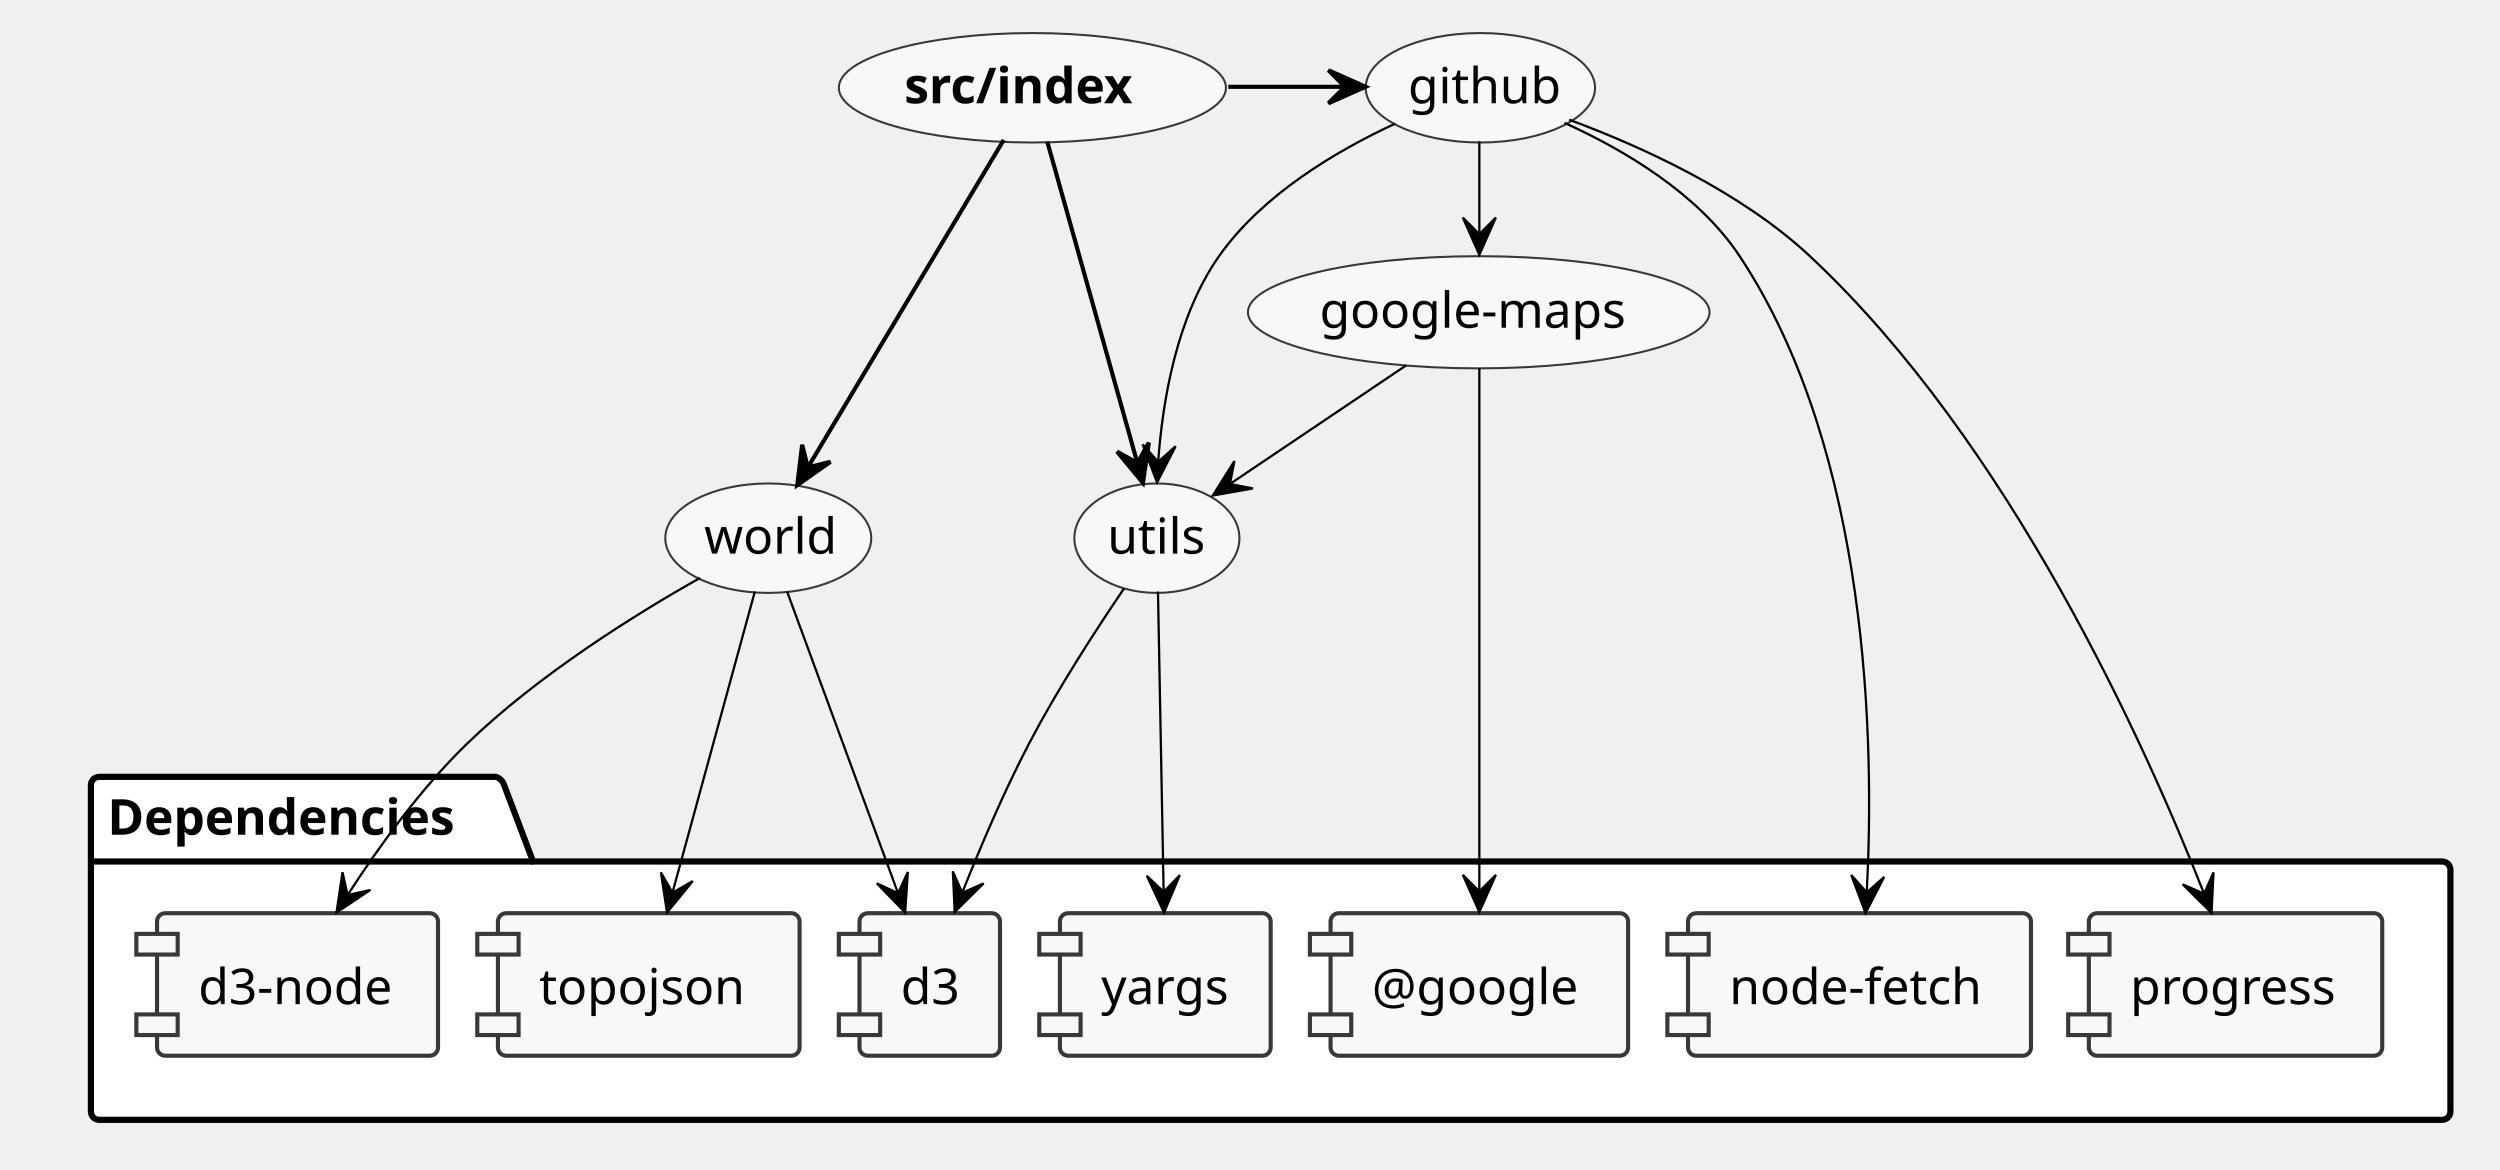
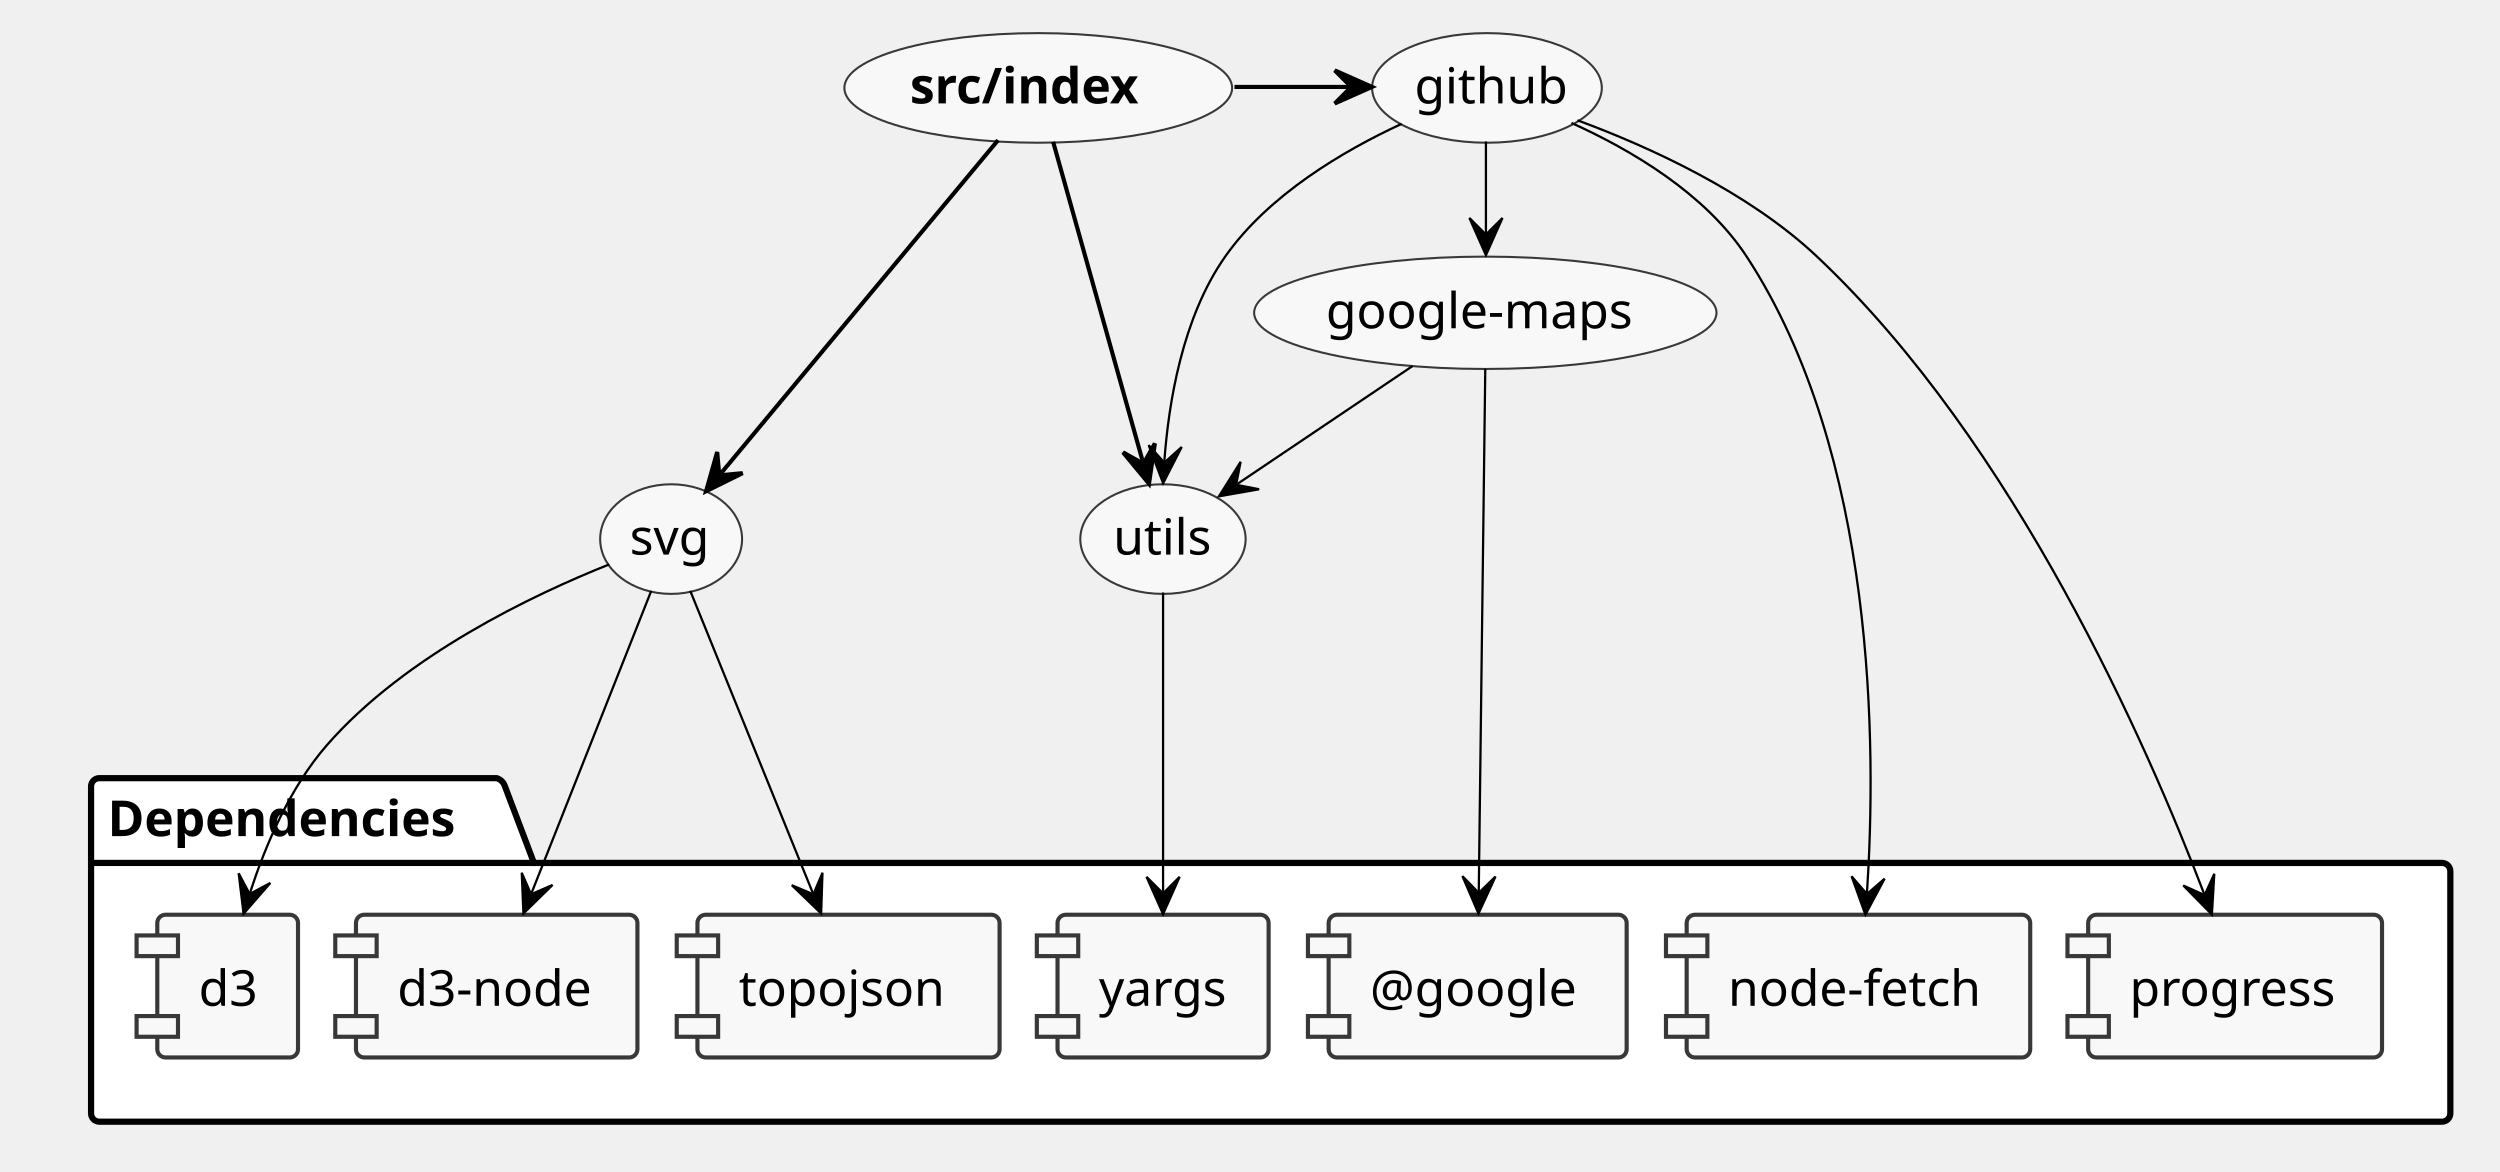
- <svg xmlns="http://www.w3.org/2000/svg" contentScriptType="application/ecmascript" contentStyleType="text/css" height="283px" preserveAspectRatio="none" style="width:605px;height:283px;" version="1.1" viewBox="0 0 605 283" width="605px" zoomAndPan="magnify">
+ <svg xmlns="http://www.w3.org/2000/svg" contentScriptType="application/ecmascript" contentStyleType="text/css" height="283px" preserveAspectRatio="none" style="width:604px;height:283px;" version="1.1" viewBox="0 0 604 283" width="604px" zoomAndPan="magnify">
  <defs />
  <g>
-     <path d="M24,188 L120,188 A3,3 0 0 1 122,190 L129,208.484 L591,208.484 A2,2 0 0 1 593,210.484 L593,269 A2,2 0 0 1 591,271 L24,271 A2,2 0 0 1 22,269 L22,190 A2,2 0 0 1 24,188 " fill="#FFFFFF" style="stroke: #000000; stroke-width: 1.5;" />
+     <path d="M24,188 L120,188 A3,3 0 0 1 122,190 L129,208.484 L590,208.484 A2,2 0 0 1 592,210.484 L592,269 A2,2 0 0 1 590,271 L24,271 A2,2 0 0 1 22,269 L22,190 A2,2 0 0 1 24,188 " fill="#FFFFFF" style="stroke: #000000; stroke-width: 1.5;" />
    <line style="stroke: #000000; stroke-width: 1.5;" x1="22" x2="129" y1="208.484" y2="208.484" />
    <text fill="#000000" font-family="Tahoma, sans-serif" font-size="12" font-weight="bold" lengthAdjust="spacingAndGlyphs" textLength="94" x="26" y="202.006">Dependencies</text>
-     <rect fill="#F8F8F8" height="34.484" rx="2" ry="2" style="stroke: #383838; stroke-width: 1.0;" width="72" x="322" y="221" />
-     <rect fill="#F8F8F8" height="5" style="stroke: #383838; stroke-width: 1.0;" width="10" x="317" y="226" />
-     <rect fill="#F8F8F8" height="5" style="stroke: #383838; stroke-width: 1.0;" width="10" x="317" y="245.484" />
-     <text fill="#000000" font-family="Tahoma, sans-serif" font-size="12" lengthAdjust="spacingAndGlyphs" textLength="52" x="332" y="243.006">@google</text>
-     <rect fill="#F8F8F8" height="34.484" rx="2" ry="2" style="stroke: #383838; stroke-width: 1.0;" width="34" x="208" y="221" />
-     <rect fill="#F8F8F8" height="5" style="stroke: #383838; stroke-width: 1.0;" width="10" x="203" y="226" />
-     <rect fill="#F8F8F8" height="5" style="stroke: #383838; stroke-width: 1.0;" width="10" x="203" y="245.484" />
-     <text fill="#000000" font-family="Tahoma, sans-serif" font-size="12" lengthAdjust="spacingAndGlyphs" textLength="14" x="218" y="243.006">d3</text>
-     <rect fill="#F8F8F8" height="34.484" rx="2" ry="2" style="stroke: #383838; stroke-width: 1.0;" width="68" x="38" y="221" />
+     <rect fill="#F8F8F8" height="34.484" rx="2" ry="2" style="stroke: #383838; stroke-width: 1.0;" width="72" x="321" y="221" />
+     <rect fill="#F8F8F8" height="5" style="stroke: #383838; stroke-width: 1.0;" width="10" x="316" y="226" />
+     <rect fill="#F8F8F8" height="5" style="stroke: #383838; stroke-width: 1.0;" width="10" x="316" y="245.484" />
+     <text fill="#000000" font-family="Tahoma, sans-serif" font-size="12" lengthAdjust="spacingAndGlyphs" textLength="52" x="331" y="243.006">@google</text>
+     <rect fill="#F8F8F8" height="34.484" rx="2" ry="2" style="stroke: #383838; stroke-width: 1.0;" width="34" x="38" y="221" />
    <rect fill="#F8F8F8" height="5" style="stroke: #383838; stroke-width: 1.0;" width="10" x="33" y="226" />
    <rect fill="#F8F8F8" height="5" style="stroke: #383838; stroke-width: 1.0;" width="10" x="33" y="245.484" />
-     <text fill="#000000" font-family="Tahoma, sans-serif" font-size="12" lengthAdjust="spacingAndGlyphs" textLength="48" x="48" y="243.006">d3-node</text>
-     <rect fill="#F8F8F8" height="34.484" rx="2" ry="2" style="stroke: #383838; stroke-width: 1.0;" width="83" x="408.5" y="221" />
-     <rect fill="#F8F8F8" height="5" style="stroke: #383838; stroke-width: 1.0;" width="10" x="403.5" y="226" />
-     <rect fill="#F8F8F8" height="5" style="stroke: #383838; stroke-width: 1.0;" width="10" x="403.5" y="245.484" />
-     <text fill="#000000" font-family="Tahoma, sans-serif" font-size="12" lengthAdjust="spacingAndGlyphs" textLength="63" x="418.5" y="243.006">node-fetch</text>
-     <rect fill="#F8F8F8" height="34.484" rx="2" ry="2" style="stroke: #383838; stroke-width: 1.0;" width="71" x="505.5" y="221" />
-     <rect fill="#F8F8F8" height="5" style="stroke: #383838; stroke-width: 1.0;" width="10" x="500.5" y="226" />
-     <rect fill="#F8F8F8" height="5" style="stroke: #383838; stroke-width: 1.0;" width="10" x="500.5" y="245.484" />
-     <text fill="#000000" font-family="Tahoma, sans-serif" font-size="12" lengthAdjust="spacingAndGlyphs" textLength="51" x="515.5" y="243.006">progress</text>
-     <rect fill="#F8F8F8" height="34.484" rx="2" ry="2" style="stroke: #383838; stroke-width: 1.0;" width="73" x="120.5" y="221" />
-     <rect fill="#F8F8F8" height="5" style="stroke: #383838; stroke-width: 1.0;" width="10" x="115.5" y="226" />
-     <rect fill="#F8F8F8" height="5" style="stroke: #383838; stroke-width: 1.0;" width="10" x="115.5" y="245.484" />
-     <text fill="#000000" font-family="Tahoma, sans-serif" font-size="12" lengthAdjust="spacingAndGlyphs" textLength="53" x="130.5" y="243.006">topojson</text>
-     <rect fill="#F8F8F8" height="34.484" rx="2" ry="2" style="stroke: #383838; stroke-width: 1.0;" width="51" x="256.5" y="221" />
-     <rect fill="#F8F8F8" height="5" style="stroke: #383838; stroke-width: 1.0;" width="10" x="251.5" y="226" />
-     <rect fill="#F8F8F8" height="5" style="stroke: #383838; stroke-width: 1.0;" width="10" x="251.5" y="245.484" />
-     <text fill="#000000" font-family="Tahoma, sans-serif" font-size="12" lengthAdjust="spacingAndGlyphs" textLength="31" x="266.5" y="243.006">yargs</text>
-     <ellipse cx="358.249" cy="21.242" fill="#F8F8F8" rx="27.749" ry="13.242" style="stroke: #383838; stroke-width: 0.5;" />
-     <text fill="#000000" font-family="Tahoma, sans-serif" font-size="12" lengthAdjust="spacingAndGlyphs" textLength="35" x="340.749" y="24.984">github</text>
-     <ellipse cx="357.853" cy="75.571" fill="#F8F8F8" rx="55.853" ry="13.571" style="stroke: #383838; stroke-width: 0.5;" />
-     <text fill="#000000" font-family="Tahoma, sans-serif" font-size="12" lengthAdjust="spacingAndGlyphs" textLength="77" x="319.353" y="79.313">google-maps</text>
-     <ellipse cx="249.841" cy="21.242" fill="#F8F8F8" rx="46.841" ry="13.242" style="stroke: #383838; stroke-width: 0.5;" />
-     <text fill="#000000" font-family="Tahoma, sans-serif" font-size="12" font-weight="bold" lengthAdjust="spacingAndGlyphs" textLength="62" x="218.841" y="24.984">src/index</text>
-     <ellipse cx="279.971" cy="130.242" fill="#F8F8F8" rx="19.971" ry="13.242" style="stroke: #383838; stroke-width: 0.5;" />
-     <text fill="#000000" font-family="Tahoma, sans-serif" font-size="12" lengthAdjust="spacingAndGlyphs" textLength="24" x="267.971" y="133.984">utils</text>
-     <ellipse cx="185.92" cy="130.242" fill="#F8F8F8" rx="24.92" ry="13.242" style="stroke: #383838; stroke-width: 0.5;" />
-     <text fill="#000000" font-family="Tahoma, sans-serif" font-size="12" lengthAdjust="spacingAndGlyphs" textLength="31" x="170.42" y="133.984">world</text>
-     <path d="M358,34.177 C358,40.742 358,48.975 358,56.288 " fill="none" id="github-google-maps" style="stroke: #000000; stroke-width: 0.55;" />
-     <polygon fill="#000000" points="358,61.657,362,52.657,358,56.657,354,52.657,358,61.657" style="stroke: #000000; stroke-width: 0.55;" />
-     <path d="M378.614,29.741 C392.83,36.179 410.918,46.767 421,62 C452.622,109.779 453.598,180.539 451.771,215.643 " fill="none" id="github-node-fetch" style="stroke: #000000; stroke-width: 0.55;" />
-     <polygon fill="#000000" points="451.458,220.962,455.98,212.213,451.752,215.971,447.994,211.742,451.458,220.962" style="stroke: #000000; stroke-width: 0.55;" />
-     <path d="M379.733,28.975 C397.09,35.396 421.204,46.314 438,62 C486.378,107.18 519.2,180.228 533.259,215.959 " fill="none" id="github-progress" style="stroke: #000000; stroke-width: 0.55;" />
-     <polygon fill="#000000" points="535.197,220.952,535.67,211.115,533.388,216.291,528.212,214.009,535.197,220.952" style="stroke: #000000; stroke-width: 0.55;" />
-     <path d="M337.642,29.916 C323.55,36.438 305.505,47.055 295,62 C284.683,76.678 281.312,97.257 280.286,111.724 " fill="none" id="github-utils" style="stroke: #000000; stroke-width: 0.55;" />
-     <polygon fill="#000000" points="280.006,116.755,284.501,107.992,280.284,111.763,276.514,107.546,280.006,116.755" style="stroke: #000000; stroke-width: 0.55;" />
-     <path d="M358,89.094 C358,116.451 358,181.571 358,215.543 " fill="none" id="google-maps-@google" style="stroke: #000000; stroke-width: 0.55;" />
-     <polygon fill="#000000" points="358,220.718,362,211.718,358,215.718,354,211.718,358,220.718" style="stroke: #000000; stroke-width: 0.55;" />
-     <path d="M340.301,88.413 C327.651,96.927 310.688,108.345 297.976,116.901 " fill="none" id="google-maps-utils" style="stroke: #000000; stroke-width: 0.55;" />
-     <polygon fill="#000000" points="293.5,119.913,303.2,118.206,297.648,117.121,298.733,111.569,293.5,119.913" style="stroke: #000000; stroke-width: 0.55;" />
-     <path d="M297.25,21 C306.594,21 315.938,21 325.282,21 " fill="none" id="&lt;b&gt;src/index&lt;/b&gt;-github" style="stroke: #000000; stroke-width: 1.0;" />
-     <polygon fill="#000000" points="330.473,21,321.473,17,325.473,21,321.473,25,330.473,21" style="stroke: #000000; stroke-width: 1.0;" />
-     <path d="M253.441,34.274 C258.799,53.382 269.148,90.293 275.224,111.967 " fill="none" id="&lt;b&gt;src/index&lt;/b&gt;-utils" style="stroke: #000000; stroke-width: 1.0;" />
-     <polygon fill="#000000" points="276.599,116.869,278.02,107.123,275.249,112.055,270.318,109.283,276.599,116.869" style="stroke: #000000; stroke-width: 1.0;" />
-     <path d="M242.906,33.86 C231.36,53.163 208.493,91.394 195.537,113.055 " fill="none" id="&lt;b&gt;src/index&lt;/b&gt;-world" style="stroke: #000000; stroke-width: 1.0;" />
-     <polygon fill="#000000" points="192.931,117.412,200.985,111.743,195.498,113.121,194.12,107.635,192.931,117.412" style="stroke: #000000; stroke-width: 1.0;" />
-     <path d="M272.052,142.362 C265.432,152.093 255.99,166.616 249,180 C242.965,191.555 237.257,204.97 232.922,215.882 " fill="none" id="utils-d3" style="stroke: #000000; stroke-width: 0.55;" />
-     <polygon fill="#000000" points="231.031,220.703,238.04,213.785,232.856,216.049,230.593,210.864,231.031,220.703" style="stroke: #000000; stroke-width: 0.55;" />
-     <path d="M280.229,143.16 C280.564,160.881 281.19,194.059 281.601,215.839 " fill="none" id="utils-yargs" style="stroke: #000000; stroke-width: 0.55;" />
-     <polygon fill="#000000" points="281.695,220.843,285.524,211.769,281.601,215.844,277.526,211.92,281.695,220.843" style="stroke: #000000; stroke-width: 0.55;" />
-     <path d="M190.474,143.16 C197.021,160.956 209.304,194.339 217.315,216.114 " fill="none" id="world-d3" style="stroke: #000000; stroke-width: 0.55;" />
-     <polygon fill="#000000" points="219.056,220.843,219.702,211.016,217.329,216.151,212.194,213.778,219.056,220.843" style="stroke: #000000; stroke-width: 0.55;" />
-     <path d="M169.417,139.838 C153.773,148.678 130.218,163.331 113,180 C101.866,190.779 91.68,204.908 84.245,216.403 " fill="none" id="world-d3-node" style="stroke: #000000; stroke-width: 0.55;" />
-     <polygon fill="#000000" points="81.434,220.827,89.637,215.375,84.116,216.607,82.885,211.085,81.434,220.827" style="stroke: #000000; stroke-width: 0.55;" />
-     <path d="M182.673,143.16 C177.825,160.881 168.748,194.059 162.789,215.839 " fill="none" id="world-topojson" style="stroke: #000000; stroke-width: 0.55;" />
-     <polygon fill="#000000" points="161.42,220.843,167.653,213.218,162.739,216.02,159.937,211.107,161.42,220.843" style="stroke: #000000; stroke-width: 0.55;" />
+     <text fill="#000000" font-family="Tahoma, sans-serif" font-size="12" lengthAdjust="spacingAndGlyphs" textLength="14" x="48" y="243.006">d3</text>
+     <rect fill="#F8F8F8" height="34.484" rx="2" ry="2" style="stroke: #383838; stroke-width: 1.0;" width="68" x="86" y="221" />
+     <rect fill="#F8F8F8" height="5" style="stroke: #383838; stroke-width: 1.0;" width="10" x="81" y="226" />
+     <rect fill="#F8F8F8" height="5" style="stroke: #383838; stroke-width: 1.0;" width="10" x="81" y="245.484" />
+     <text fill="#000000" font-family="Tahoma, sans-serif" font-size="12" lengthAdjust="spacingAndGlyphs" textLength="48" x="96" y="243.006">d3-node</text>
+     <rect fill="#F8F8F8" height="34.484" rx="2" ry="2" style="stroke: #383838; stroke-width: 1.0;" width="83" x="407.5" y="221" />
+     <rect fill="#F8F8F8" height="5" style="stroke: #383838; stroke-width: 1.0;" width="10" x="402.5" y="226" />
+     <rect fill="#F8F8F8" height="5" style="stroke: #383838; stroke-width: 1.0;" width="10" x="402.5" y="245.484" />
+     <text fill="#000000" font-family="Tahoma, sans-serif" font-size="12" lengthAdjust="spacingAndGlyphs" textLength="63" x="417.5" y="243.006">node-fetch</text>
+     <rect fill="#F8F8F8" height="34.484" rx="2" ry="2" style="stroke: #383838; stroke-width: 1.0;" width="71" x="504.5" y="221" />
+     <rect fill="#F8F8F8" height="5" style="stroke: #383838; stroke-width: 1.0;" width="10" x="499.5" y="226" />
+     <rect fill="#F8F8F8" height="5" style="stroke: #383838; stroke-width: 1.0;" width="10" x="499.5" y="245.484" />
+     <text fill="#000000" font-family="Tahoma, sans-serif" font-size="12" lengthAdjust="spacingAndGlyphs" textLength="51" x="514.5" y="243.006">progress</text>
+     <rect fill="#F8F8F8" height="34.484" rx="2" ry="2" style="stroke: #383838; stroke-width: 1.0;" width="73" x="168.5" y="221" />
+     <rect fill="#F8F8F8" height="5" style="stroke: #383838; stroke-width: 1.0;" width="10" x="163.5" y="226" />
+     <rect fill="#F8F8F8" height="5" style="stroke: #383838; stroke-width: 1.0;" width="10" x="163.5" y="245.484" />
+     <text fill="#000000" font-family="Tahoma, sans-serif" font-size="12" lengthAdjust="spacingAndGlyphs" textLength="53" x="178.5" y="243.006">topojson</text>
+     <rect fill="#F8F8F8" height="34.484" rx="2" ry="2" style="stroke: #383838; stroke-width: 1.0;" width="51" x="255.5" y="221" />
+     <rect fill="#F8F8F8" height="5" style="stroke: #383838; stroke-width: 1.0;" width="10" x="250.5" y="226" />
+     <rect fill="#F8F8F8" height="5" style="stroke: #383838; stroke-width: 1.0;" width="10" x="250.5" y="245.484" />
+     <text fill="#000000" font-family="Tahoma, sans-serif" font-size="12" lengthAdjust="spacingAndGlyphs" textLength="31" x="265.5" y="243.006">yargs</text>
+     <ellipse cx="359.249" cy="21.242" fill="#F8F8F8" rx="27.749" ry="13.242" style="stroke: #383838; stroke-width: 0.5;" />
+     <text fill="#000000" font-family="Tahoma, sans-serif" font-size="12" lengthAdjust="spacingAndGlyphs" textLength="35" x="341.749" y="24.984">github</text>
+     <ellipse cx="358.853" cy="75.571" fill="#F8F8F8" rx="55.853" ry="13.571" style="stroke: #383838; stroke-width: 0.5;" />
+     <text fill="#000000" font-family="Tahoma, sans-serif" font-size="12" lengthAdjust="spacingAndGlyphs" textLength="77" x="320.353" y="79.313">google-maps</text>
+     <ellipse cx="250.841" cy="21.242" fill="#F8F8F8" rx="46.841" ry="13.242" style="stroke: #383838; stroke-width: 0.5;" />
+     <text fill="#000000" font-family="Tahoma, sans-serif" font-size="12" font-weight="bold" lengthAdjust="spacingAndGlyphs" textLength="62" x="219.841" y="24.984">src/index</text>
+     <ellipse cx="162.142" cy="130.242" fill="#F8F8F8" rx="17.142" ry="13.242" style="stroke: #383838; stroke-width: 0.5;" />
+     <text fill="#000000" font-family="Tahoma, sans-serif" font-size="12" lengthAdjust="spacingAndGlyphs" textLength="20" x="152.142" y="133.984">svg</text>
+     <ellipse cx="280.971" cy="130.242" fill="#F8F8F8" rx="19.971" ry="13.242" style="stroke: #383838; stroke-width: 0.5;" />
+     <text fill="#000000" font-family="Tahoma, sans-serif" font-size="12" lengthAdjust="spacingAndGlyphs" textLength="24" x="268.971" y="133.984">utils</text>
+     <path d="M359,34.177 C359,40.742 359,48.975 359,56.288 " fill="none" id="github-google-maps" style="stroke: #000000; stroke-width: 0.55;" />
+     <polygon fill="#000000" points="359,61.657,363,52.657,359,56.657,355,52.657,359,61.657" style="stroke: #000000; stroke-width: 0.55;" />
+     <path d="M379.665,29.707 C393.906,36.129 412.003,46.711 422,62 C453.3,109.869 453.366,180.589 451.065,215.663 " fill="none" id="github-node-fetch" style="stroke: #000000; stroke-width: 0.55;" />
+     <polygon fill="#000000" points="450.68,220.978,455.32,212.29,451.042,215.991,447.341,211.712,450.68,220.978" style="stroke: #000000; stroke-width: 0.55;" />
+     <path d="M381.122,29.067 C398.472,35.483 422.384,46.349 439,62 C486.946,107.161 518.893,180.218 532.518,215.955 " fill="none" id="github-progress" style="stroke: #000000; stroke-width: 0.55;" />
+     <polygon fill="#000000" points="534.394,220.949,534.973,211.117,532.635,216.268,527.484,213.931,534.394,220.949" style="stroke: #000000; stroke-width: 0.55;" />
+     <path d="M338.642,29.916 C324.55,36.438 306.505,47.055 296,62 C285.683,76.678 282.312,97.257 281.286,111.724 " fill="none" id="github-utils" style="stroke: #000000; stroke-width: 0.55;" />
+     <polygon fill="#000000" points="281.006,116.755,285.501,107.992,281.284,111.763,277.514,107.546,281.006,116.755" style="stroke: #000000; stroke-width: 0.55;" />
+     <path d="M358.843,89.094 C358.502,116.451 357.691,181.571 357.267,215.543 " fill="none" id="google-maps-@google" style="stroke: #000000; stroke-width: 0.55;" />
+     <polygon fill="#000000" points="357.203,220.718,361.315,211.768,357.265,215.718,353.316,211.669,357.203,220.718" style="stroke: #000000; stroke-width: 0.55;" />
+     <path d="M341.301,88.413 C328.651,96.927 311.688,108.345 298.976,116.901 " fill="none" id="google-maps-utils" style="stroke: #000000; stroke-width: 0.55;" />
+     <polygon fill="#000000" points="294.5,119.913,304.2,118.206,298.648,117.121,299.733,111.569,294.5,119.913" style="stroke: #000000; stroke-width: 0.55;" />
+     <path d="M298.25,21 C307.594,21 316.938,21 326.282,21 " fill="none" id="&lt;b&gt;src/index&lt;/b&gt;-github" style="stroke: #000000; stroke-width: 1.0;" />
+     <polygon fill="#000000" points="331.473,21,322.473,17,326.473,21,322.473,25,331.473,21" style="stroke: #000000; stroke-width: 1.0;" />
+     <path d="M241.135,33.86 C224.673,53.652 191.659,93.342 173.921,114.668 " fill="none" id="&lt;b&gt;src/index&lt;/b&gt;-svg" style="stroke: #000000; stroke-width: 1.0;" />
+     <polygon fill="#000000" points="170.587,118.677,179.418,114.317,173.785,114.833,173.268,109.2,170.587,118.677" style="stroke: #000000; stroke-width: 1.0;" />
+     <path d="M254.441,34.274 C259.799,53.382 270.148,90.293 276.224,111.967 " fill="none" id="&lt;b&gt;src/index&lt;/b&gt;-utils" style="stroke: #000000; stroke-width: 1.0;" />
+     <polygon fill="#000000" points="277.599,116.869,279.02,107.123,276.249,112.055,271.318,109.283,277.599,116.869" style="stroke: #000000; stroke-width: 1.0;" />
+     <path d="M147.172,136.364 C128.894,143.656 97.935,158.324 79,180 C70.038,190.26 64.064,204.35 60.318,215.955 " fill="none" id="svg-d3" style="stroke: #000000; stroke-width: 0.55;" />
+     <polygon fill="#000000" points="58.846,220.757,65.308,213.324,60.311,215.977,57.658,210.981,58.846,220.757" style="stroke: #000000; stroke-width: 0.55;" />
+     <path d="M157.345,142.749 C150.355,160.389 137.044,193.983 128.348,215.931 " fill="none" id="svg-d3-node" style="stroke: #000000; stroke-width: 0.55;" />
+     <polygon fill="#000000" points="126.459,220.699,133.493,213.805,128.301,216.05,126.055,210.858,126.459,220.699" style="stroke: #000000; stroke-width: 0.55;" />
+     <path d="M166.766,142.749 C173.922,160.389 187.55,193.983 196.453,215.931 " fill="none" id="svg-topojson" style="stroke: #000000; stroke-width: 0.55;" />
+     <polygon fill="#000000" points="198.387,220.699,198.71,210.855,196.507,216.066,191.297,213.863,198.387,220.699" style="stroke: #000000; stroke-width: 0.55;" />
+     <path d="M281,143.16 C281,160.881 281,194.059 281,215.839 " fill="none" id="utils-yargs" style="stroke: #000000; stroke-width: 0.55;" />
+     <polygon fill="#000000" points="281,220.843,285,211.843,281,215.843,277,211.843,281,220.843" style="stroke: #000000; stroke-width: 0.55;" />
  </g>
</svg>
